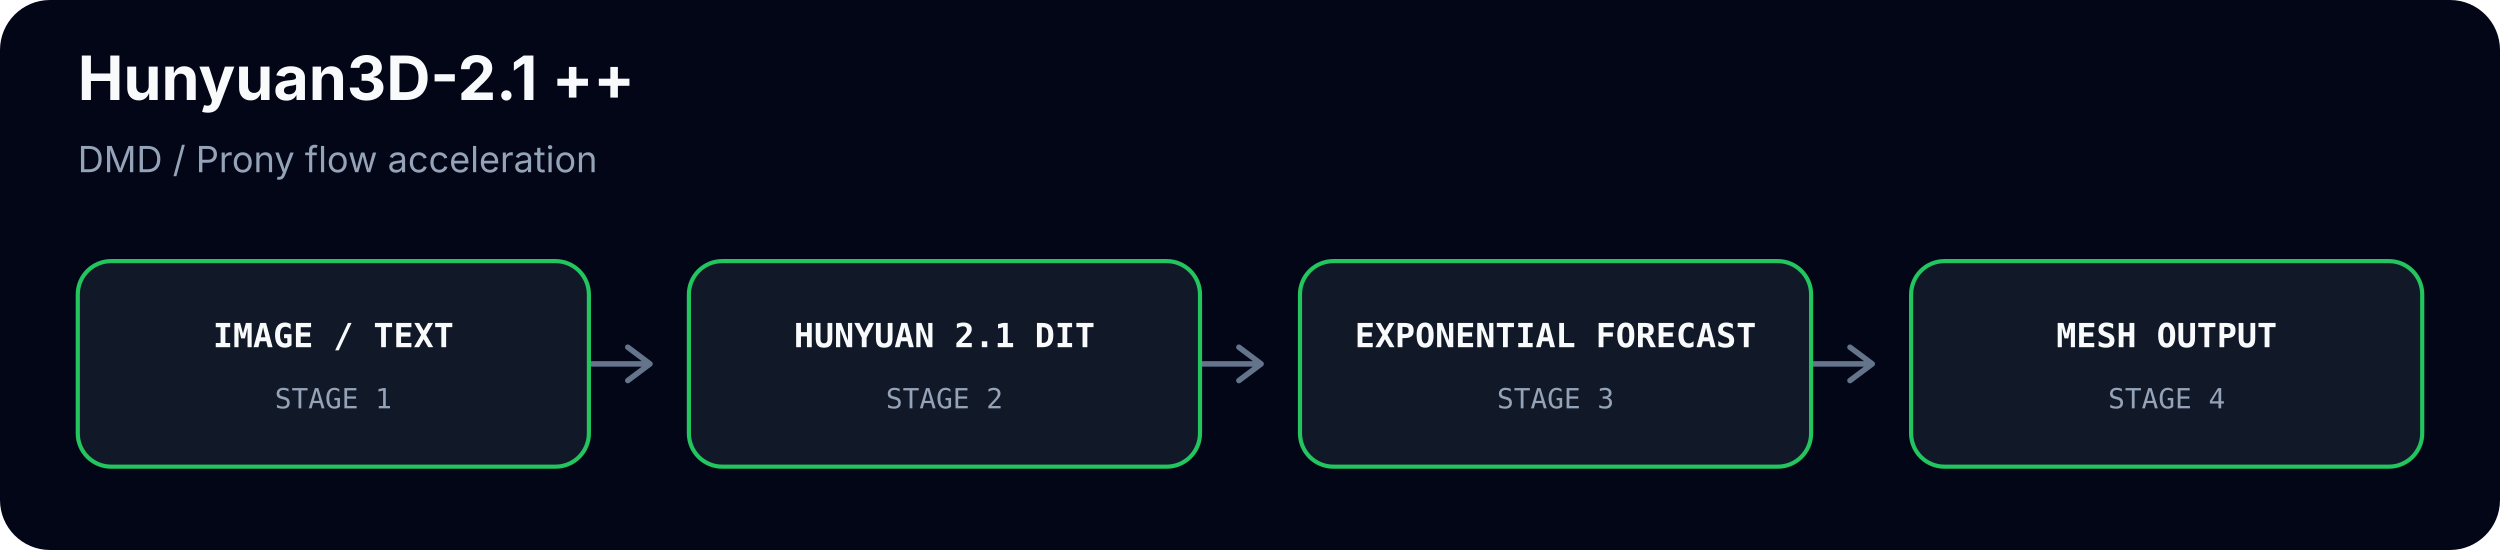
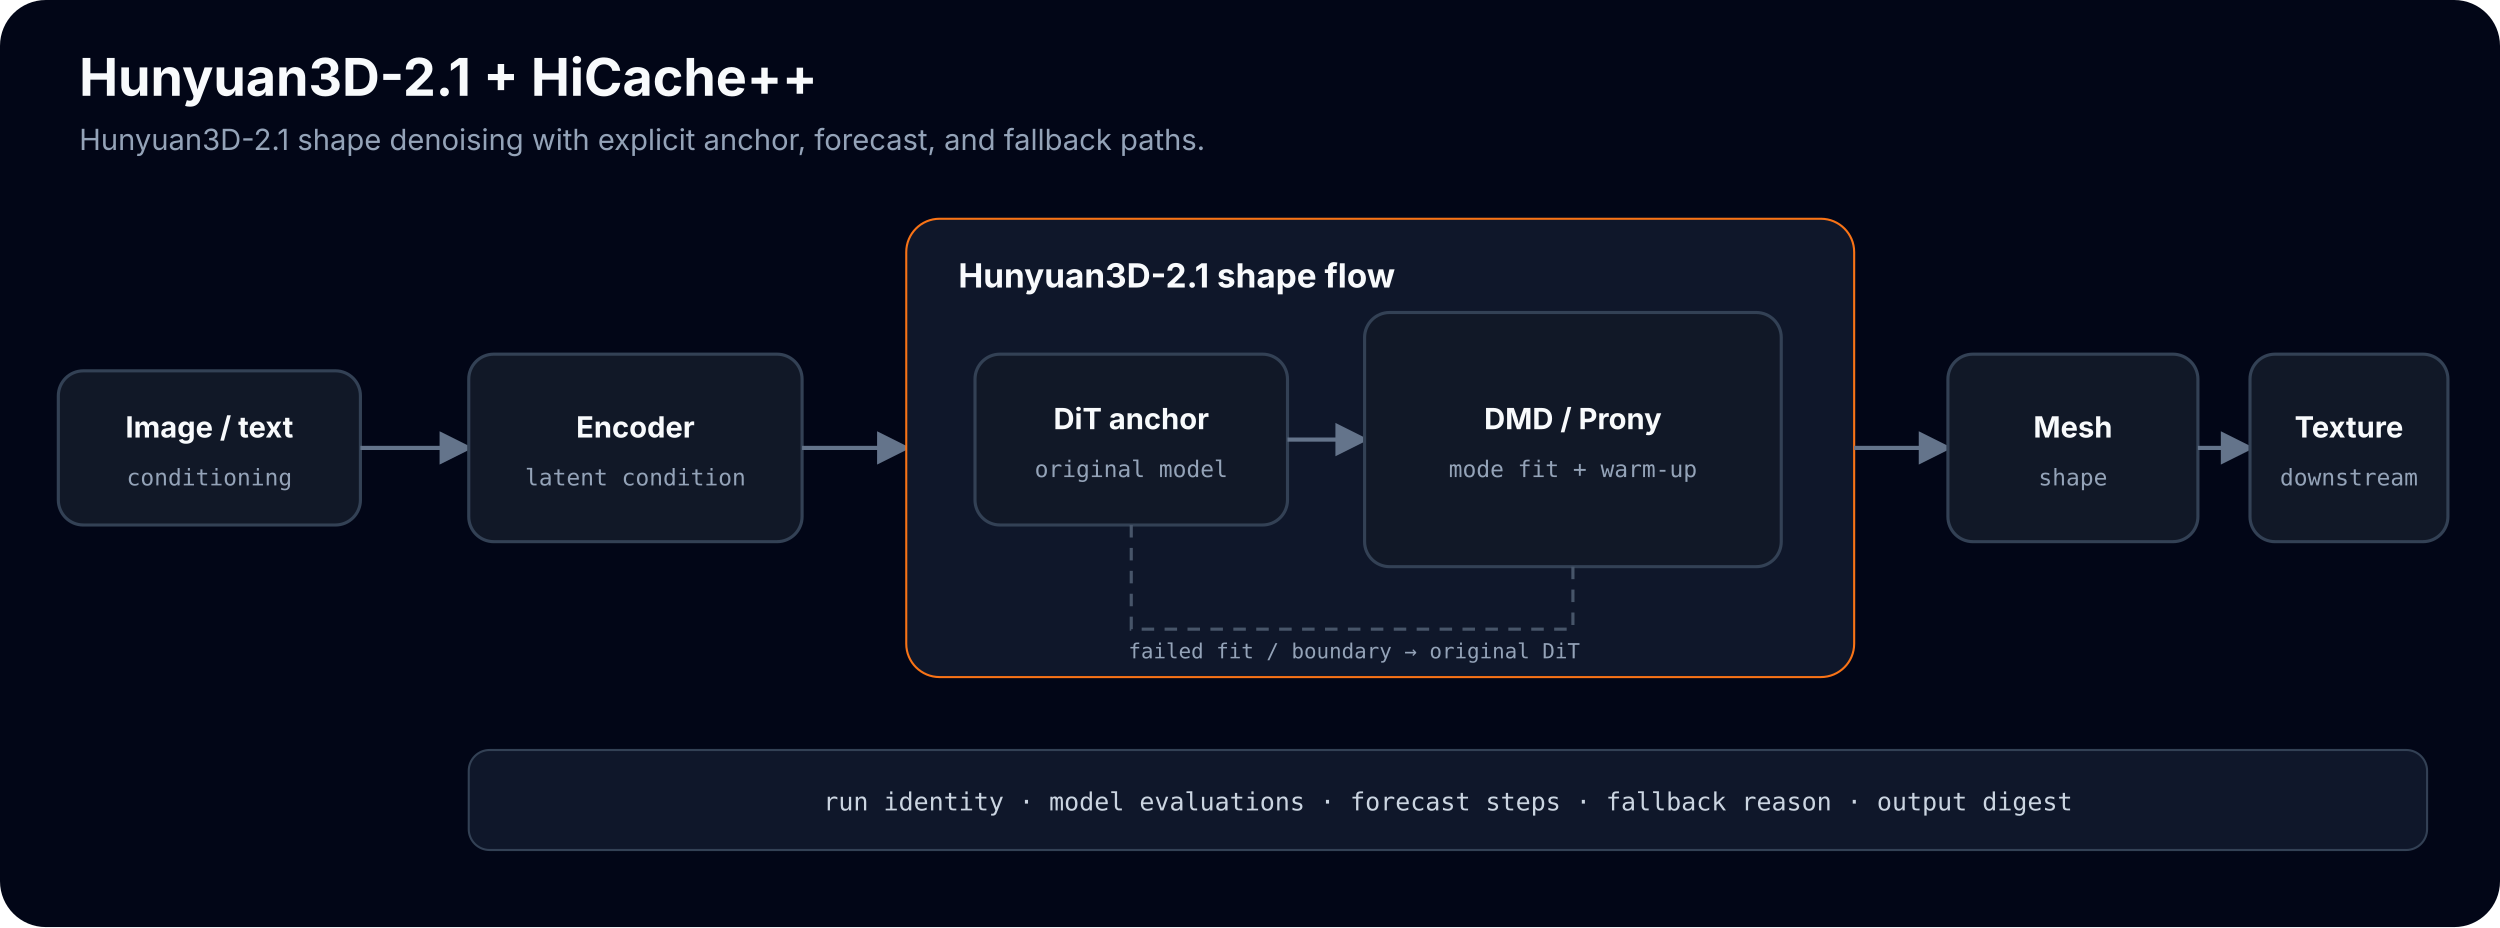
- <svg xmlns="http://www.w3.org/2000/svg" viewBox="0 0 900 198" role="img" aria-labelledby="title desc">
-   <rect width="900" height="198" rx="18" fill="#020617" />
-   <text x="28" y="36" fill="#f8fafc" font-family="Inter,Segoe UI,sans-serif" font-size="22" font-weight="700">Hunyuan3D-2.1 ++</text>
-   <text x="28" y="62" fill="#94a3b8" font-family="Inter,Segoe UI,sans-serif" font-size="13">DMD / Prony flow acceleration</text>
-   <path d="M212 131h22m-8-6 8 6-8 6" fill="none" stroke="#64748b" stroke-width="2" stroke-linecap="round" stroke-linejoin="round" />
-   <path d="M432 131h22m-8-6 8 6-8 6" fill="none" stroke="#64748b" stroke-width="2" stroke-linecap="round" stroke-linejoin="round" />
-   <path d="M652 131h22m-8-6 8 6-8 6" fill="none" stroke="#64748b" stroke-width="2" stroke-linecap="round" stroke-linejoin="round" />
-   <g transform="translate(28 94)">
-     <rect width="184" height="74" rx="12" fill="#111827" stroke="#22c55e" stroke-width="1.5" />
-     <text x="92" y="31" text-anchor="middle" fill="#f8fafc" font-family="ui-monospace, SFMono-Regular, Menlo, monospace" font-size="12" font-weight="700">IMAGE / TEXT</text>
-     <text x="92" y="53" text-anchor="middle" fill="#94a3b8" font-family="ui-monospace, SFMono-Regular, Menlo, monospace" font-size="10">STAGE 1</text>
+ <svg xmlns="http://www.w3.org/2000/svg" viewBox="0 0 1200 445" role="img" aria-labelledby="title desc">
+   <rect width="1200" height="445" rx="22" fill="#020617" />
+   <defs>
+     <marker id="arrow" markerWidth="8" markerHeight="8" refX="7" refY="4" orient="auto">
+       <path d="M0 0L8 4L0 8Z" fill="#64748b" />
+     </marker>
+     <style>.t{font-family:Inter,Segoe UI,sans-serif;fill:#f8fafc}.m{font-family:ui-monospace,SFMono-Regular,Menlo,monospace;fill:#cbd5e1}.muted{fill:#94a3b8}.line{fill:none;stroke:#64748b;stroke-width:2;marker-end:url(#arrow)}.dash{fill:none;stroke:#475569;stroke-width:1.5;stroke-dasharray:6 5}.box{fill:#111827;stroke:#334155;stroke-width:1.5}</style>
+   </defs>
+   <text class="t" x="38" y="46" font-size="25" font-weight="700">Hunyuan3D-2.1 + HiCache++</text>
+   <text class="t muted" x="38" y="72" font-size="14">Hunyuan3D-2.1 shape denoising with explicit anchor, forecast, and fallback paths.</text>
+   <g transform="translate(28 178)">
+     <rect class="box" width="145" height="74" rx="12" stroke="#f97316" />
+     <text class="t" x="72.5" y="32" text-anchor="middle" font-size="14" font-weight="700">Image / text</text>
+     <text class="m muted" x="72.5" y="55" text-anchor="middle" font-size="11">conditioning</text>
  </g>
-   <g transform="translate(248 94)">
-     <rect width="184" height="74" rx="12" fill="#111827" stroke="#22c55e" stroke-width="1.5" />
-     <text x="92" y="31" text-anchor="middle" fill="#f8fafc" font-family="ui-monospace, SFMono-Regular, Menlo, monospace" font-size="12" font-weight="700">HUNYUAN 2.1 DIT</text>
-     <text x="92" y="53" text-anchor="middle" fill="#94a3b8" font-family="ui-monospace, SFMono-Regular, Menlo, monospace" font-size="10">STAGE 2</text>
+   <path class="line" d="M173 215L225 215" />
+   <g transform="translate(225 170)">
+     <rect class="box" width="160" height="90" rx="12" stroke="#f97316" />
+     <text class="t" x="80" y="40" text-anchor="middle" font-size="14" font-weight="700">Encoder</text>
+     <text class="m muted" x="80" y="63" text-anchor="middle" font-size="11">latent condition</text>
  </g>
-   <g transform="translate(468 94)">
-     <rect width="184" height="74" rx="12" fill="#111827" stroke="#22c55e" stroke-width="1.5" />
-     <text x="92" y="31" text-anchor="middle" fill="#f8fafc" font-family="ui-monospace, SFMono-Regular, Menlo, monospace" font-size="12" font-weight="700">EXPONENTIAL FORECAST</text>
-     <text x="92" y="53" text-anchor="middle" fill="#94a3b8" font-family="ui-monospace, SFMono-Regular, Menlo, monospace" font-size="10">STAGE 3</text>
+   <path class="line" d="M385 215L435 215" />
+   <rect x="435" y="105" width="455" height="220" rx="16" fill="#0f172a" stroke="#f97316" />
+   <text class="t" x="460" y="138" font-size="16" font-weight="700">Hunyuan3D-2.1 shape flow</text>
+   <g transform="translate(468 170)">
+     <rect class="box" width="150" height="82" rx="12" stroke="#f59e0b" />
+     <text class="t" x="75" y="36" text-anchor="middle" font-size="14" font-weight="700">DiT anchor</text>
+     <text class="m muted" x="75" y="59" text-anchor="middle" font-size="11">original model</text>
  </g>
-   <g transform="translate(688 94)">
-     <rect width="184" height="74" rx="12" fill="#111827" stroke="#22c55e" stroke-width="1.5" />
-     <text x="92" y="31" text-anchor="middle" fill="#f8fafc" font-family="ui-monospace, SFMono-Regular, Menlo, monospace" font-size="12" font-weight="700">MESH OUTPUT</text>
-     <text x="92" y="53" text-anchor="middle" fill="#94a3b8" font-family="ui-monospace, SFMono-Regular, Menlo, monospace" font-size="10">STAGE 4</text>
+   <path class="line" d="M618 211L655 211" />
+   <g transform="translate(655 150)">
+     <rect class="box" width="200" height="122" rx="12" stroke="#22c55e" />
+     <text class="t" x="100" y="56" text-anchor="middle" font-size="14" font-weight="700">DMD / Prony</text>
+     <text class="m muted" x="100" y="79" text-anchor="middle" font-size="11">mode fit + warm-up</text>
  </g>
+   <path class="dash" d="M755 272V302H543V252" />
+   <text class="m muted" x="650" y="316" text-anchor="middle" font-size="10">failed fit / boundary → original DiT</text>
+   <path class="line" d="M890 215L935 215" />
+   <g transform="translate(935 170)">
+     <rect class="box" width="120" height="90" rx="12" stroke="#38bdf8" />
+     <text class="t" x="60" y="40" text-anchor="middle" font-size="14" font-weight="700">Mesh</text>
+     <text class="m muted" x="60" y="63" text-anchor="middle" font-size="11">shape</text>
+   </g>
+   <path class="line" d="M1055 215L1080 215" />
+   <g transform="translate(1080 170)">
+     <rect class="box" width="95" height="90" rx="12" stroke="#f59e0b" />
+     <text class="t" x="47.5" y="40" text-anchor="middle" font-size="14" font-weight="700">Texture</text>
+     <text class="m muted" x="47.5" y="63" text-anchor="middle" font-size="11">downstream</text>
+   </g>
+   <rect x="225" y="360" width="940" height="48" rx="10" fill="#0f172a" stroke="#334155" />
+   <text class="m" x="695" y="389" text-anchor="middle" font-size="12">run identity · model evaluations · forecast steps · fallback reason · output digest</text>
</svg>
